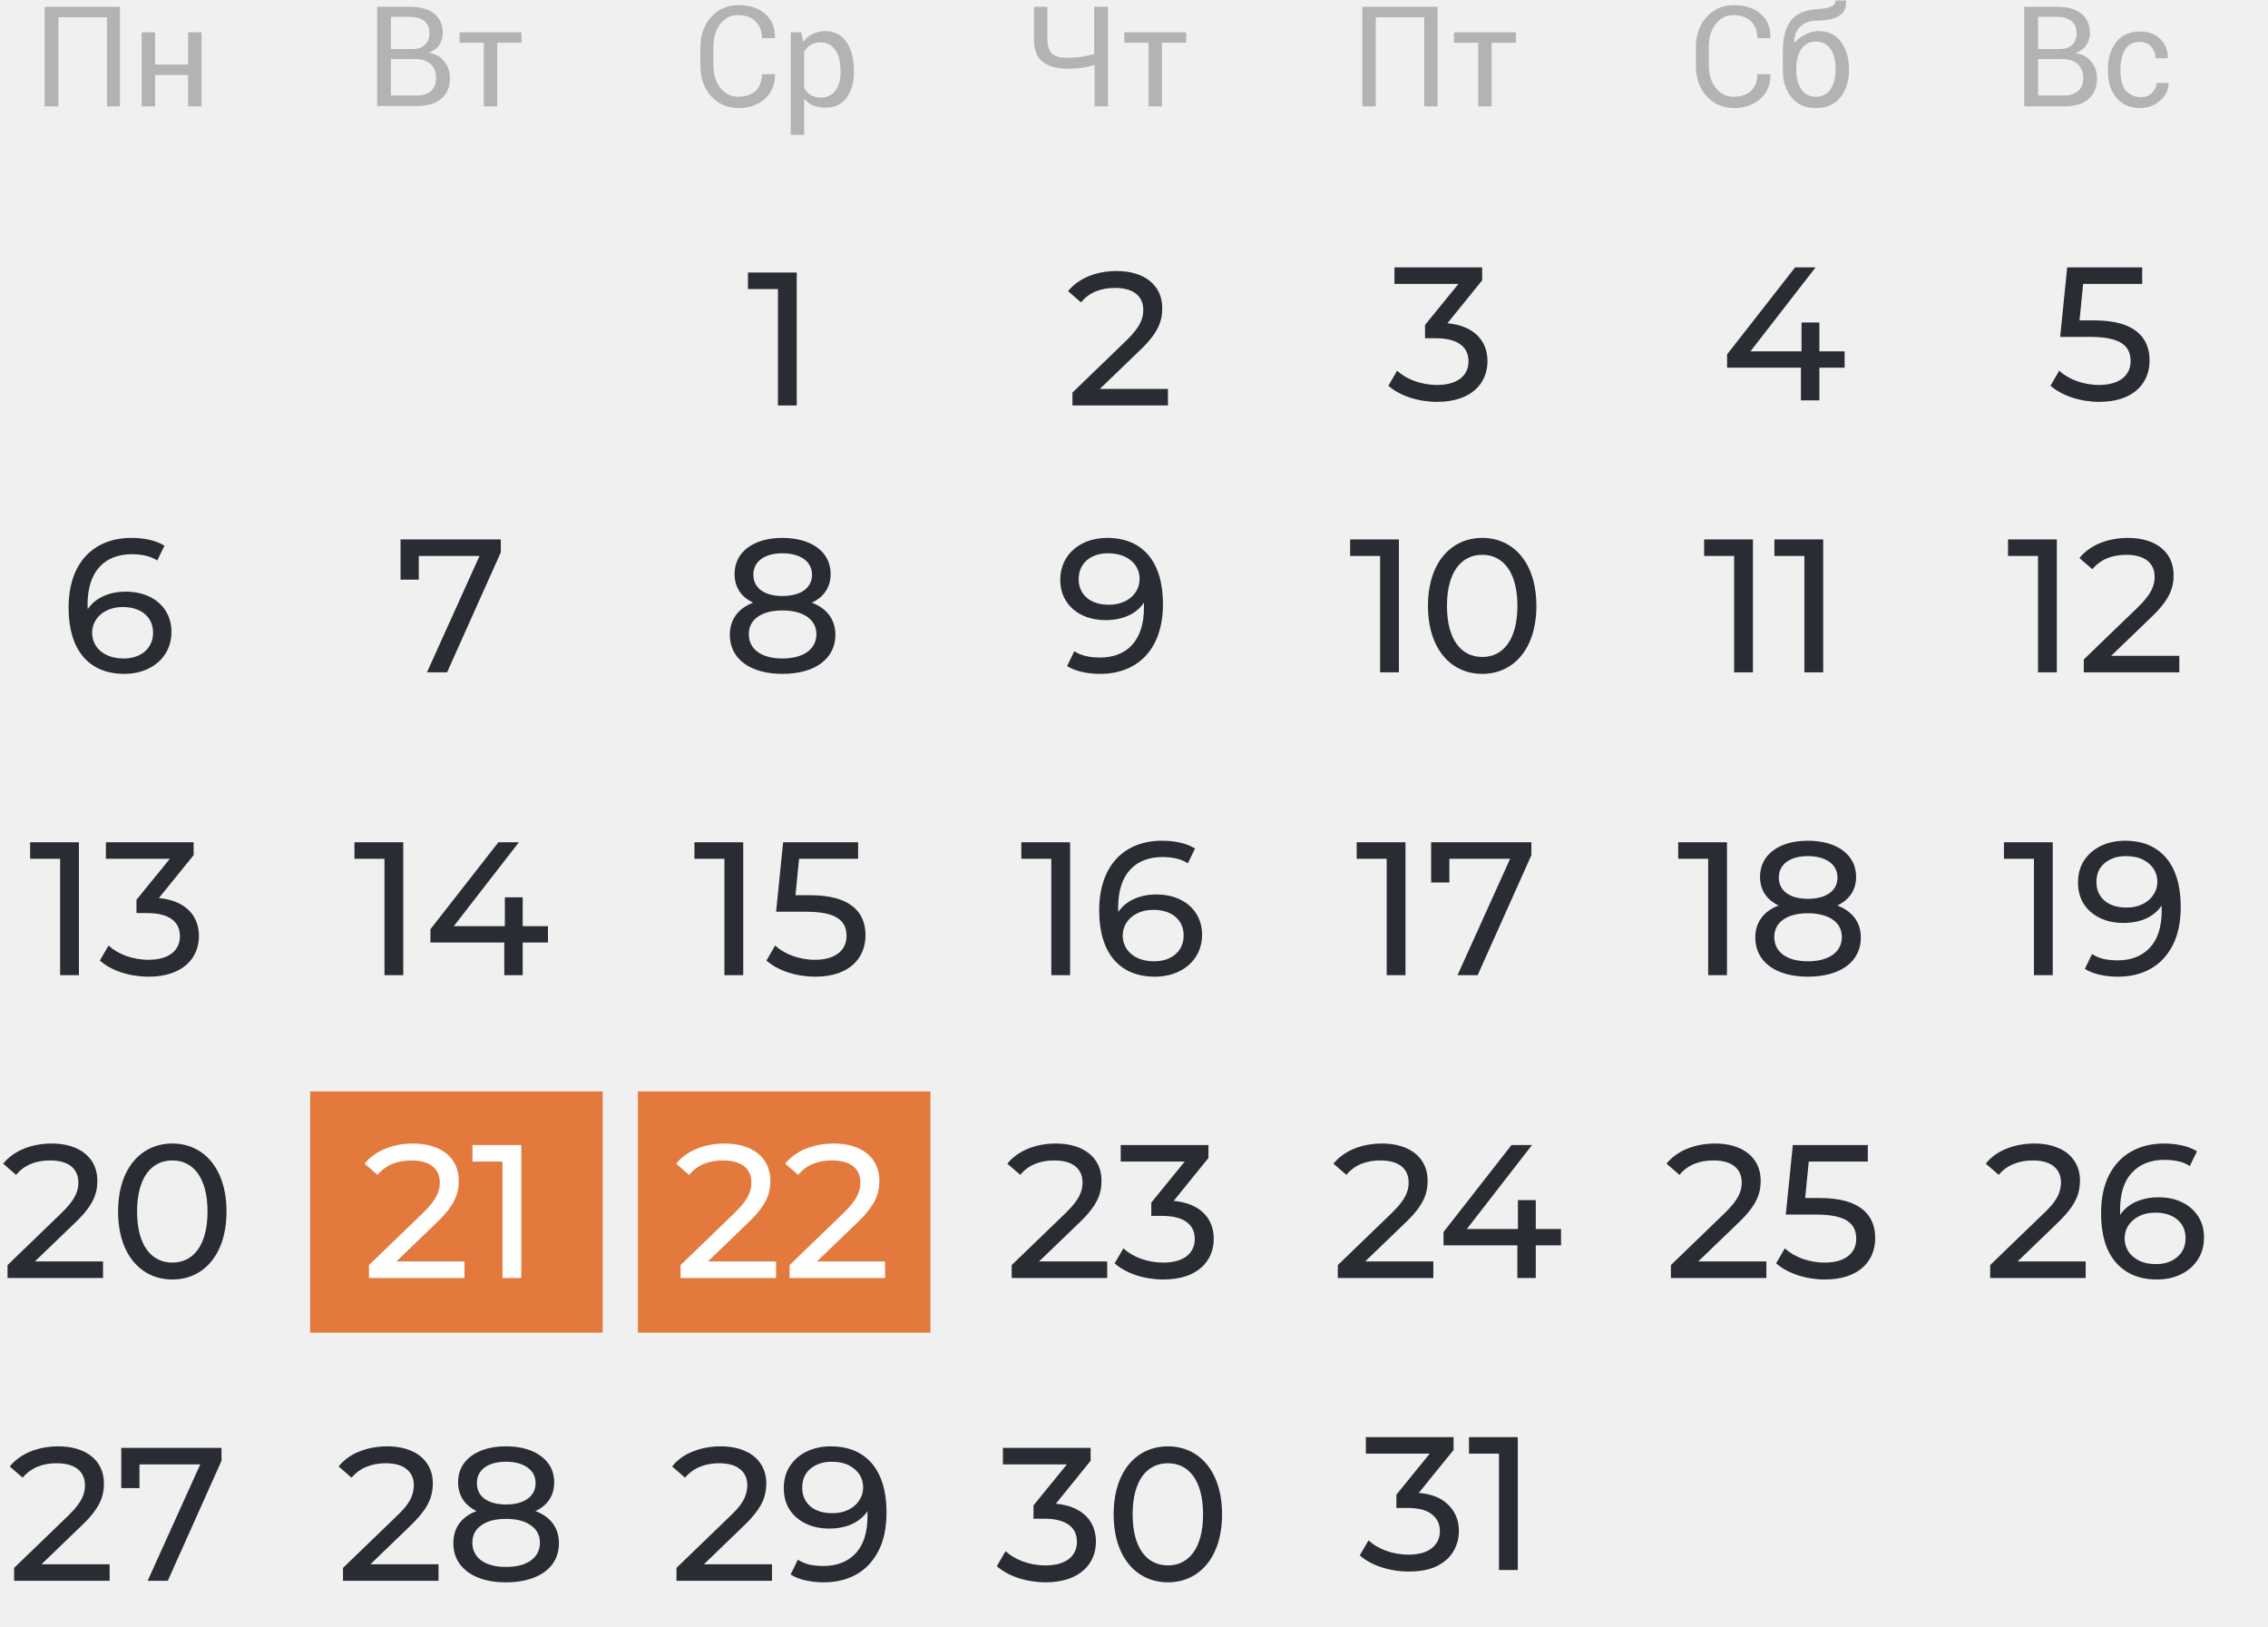
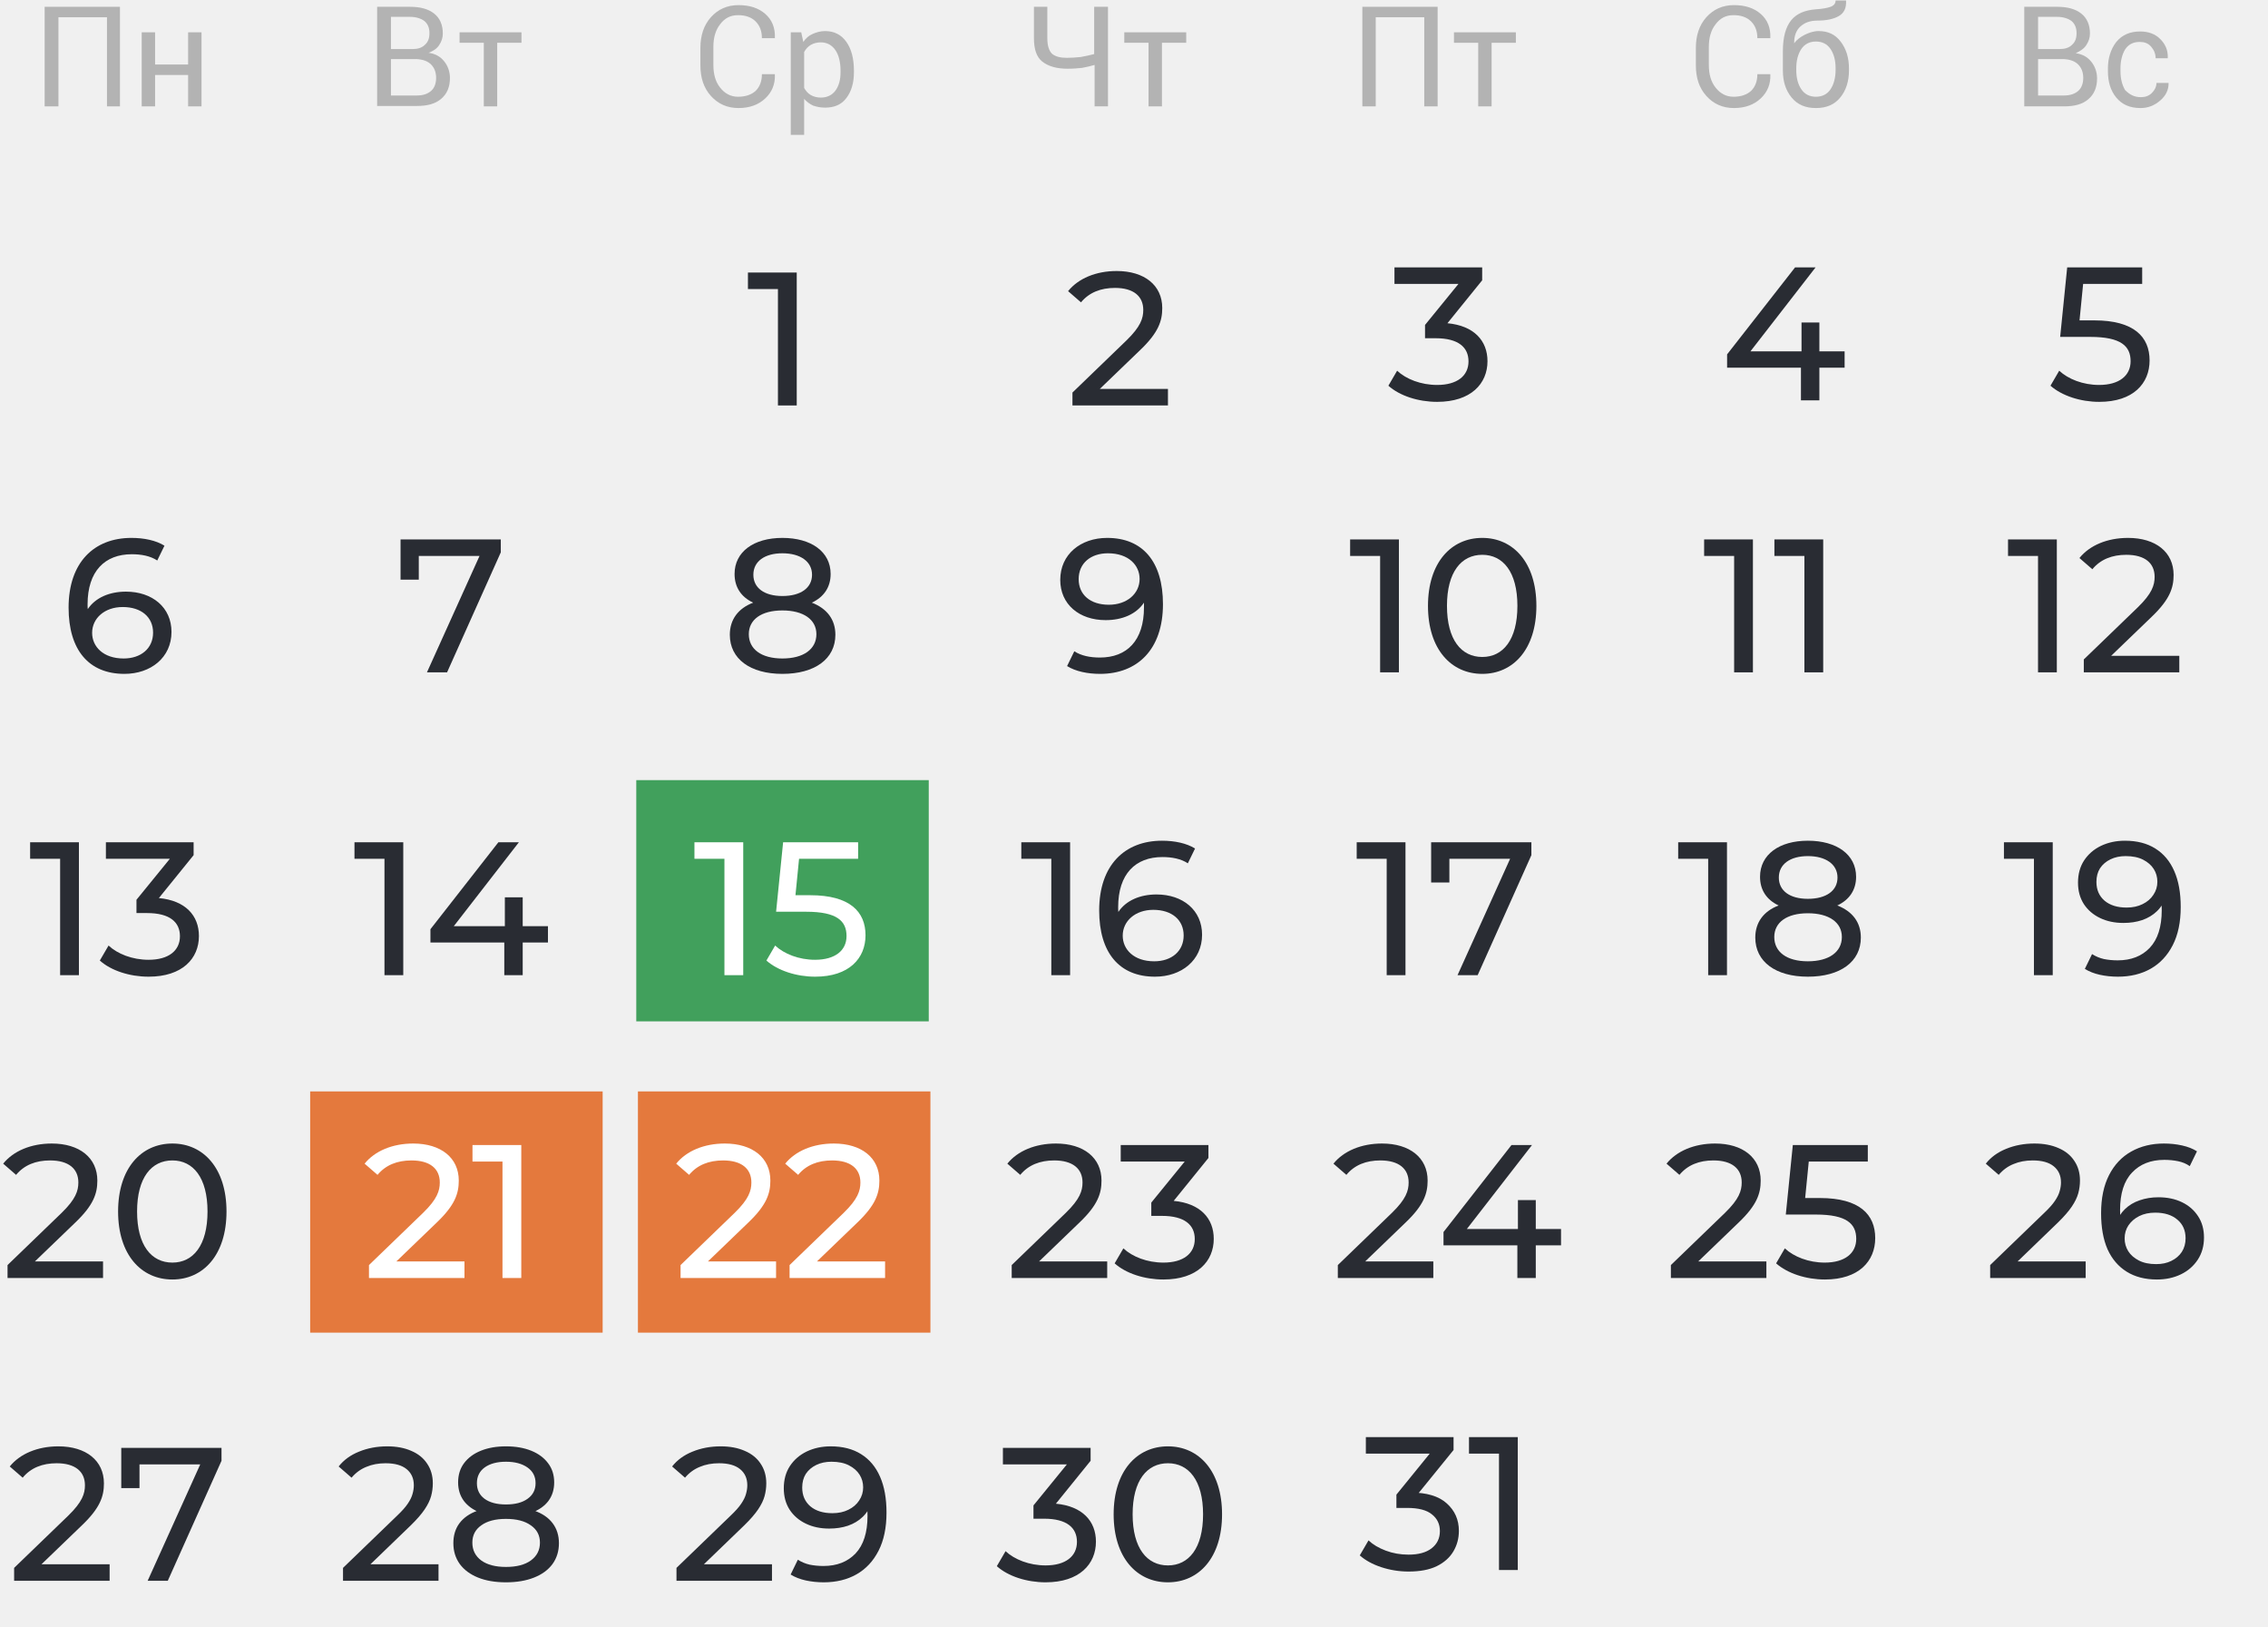
<svg xmlns="http://www.w3.org/2000/svg" width="442" height="317" viewBox="0 0 442 317" fill="none">
+   <path d="M181 152H124V199H181V152Z" fill="#41A05C" />
  <path d="M117.447 212.651H60.447V259.651H117.447V212.651Z" fill="#E4793D" />
  <path d="M181.324 212.651H124.324V259.651H181.324V212.651Z" fill="#E4793D" />
  <mask id="mask0_3949_8071" style="mask-type:luminance" maskUnits="userSpaceOnUse" x="0" y="0" width="442" height="317">
    <path d="M441.5 0H0.5V317H441.5V0Z" fill="white" />
  </mask>
  <g mask="url(#mask0_3949_8071)">
    <mask id="mask1_3949_8071" style="mask-type:luminance" maskUnits="userSpaceOnUse" x="0" y="0" width="432" height="317">
      <path d="M431.5 0H0.5V317H431.5V0Z" fill="white" />
    </mask>
    <g mask="url(#mask1_3949_8071)">
      <path d="M23.457 20.726H20.849V3.361H11.392V20.726H8.701V1.323H23.376V20.726H23.457Z" fill="#B3B3B3" />
      <path d="M39.273 20.726H36.664V14.612H30.224V20.726H27.615V6.296H30.224V12.573H36.664V6.296H39.273V20.726Z" fill="#B3B3B3" />
      <path d="M73.5 20.726V1.323H79.859C81.897 1.323 83.446 1.731 84.588 2.628C85.729 3.524 86.3 4.829 86.3 6.541C86.3 7.356 86.055 8.09 85.566 8.824C85.077 9.557 84.343 9.965 83.528 10.291C84.832 10.454 85.81 11.025 86.544 11.922C87.278 12.818 87.686 13.96 87.686 15.183C87.686 16.976 87.115 18.281 85.974 19.259C84.832 20.237 83.283 20.645 81.245 20.645H73.5V20.726ZM76.19 9.557H80.43C81.408 9.557 82.223 9.313 82.794 8.742C83.446 8.171 83.691 7.438 83.691 6.459C83.691 5.4 83.365 4.666 82.712 4.095C82.06 3.606 81.082 3.28 79.859 3.28H76.19V9.557ZM76.19 11.595V18.607H81.245C82.468 18.607 83.365 18.281 84.017 17.71C84.669 17.139 84.995 16.242 84.995 15.183C84.995 14.123 84.669 13.226 84.017 12.574C83.365 11.922 82.468 11.595 81.245 11.514H81.082H76.19V11.595Z" fill="#B3B3B3" />
      <path d="M101.626 8.334H96.898V20.726H94.289V8.334H89.561V6.296H101.626V8.334Z" fill="#B3B3B3" />
      <path d="M151.012 14.53C151.093 16.405 150.441 17.954 149.137 19.177C147.832 20.4 146.12 21.052 143.919 21.052C141.718 21.052 139.924 20.237 138.538 18.688C137.152 17.139 136.5 15.183 136.5 12.737V9.313C136.5 6.948 137.152 4.91 138.538 3.361C139.924 1.812 141.718 0.997 143.919 0.997C146.12 0.997 147.832 1.568 149.137 2.709C150.441 3.85 151.093 5.399 151.012 7.356V7.438H148.484C148.484 6.052 148.077 4.992 147.261 4.177C146.446 3.361 145.305 2.954 143.837 2.954C142.37 2.954 141.229 3.524 140.332 4.747C139.435 5.889 139.027 7.356 139.027 9.15V12.655C139.027 14.449 139.435 15.916 140.332 17.058C141.229 18.199 142.37 18.851 143.837 18.851C145.305 18.851 146.446 18.444 147.261 17.71C148.077 16.895 148.484 15.835 148.484 14.449H151.012V14.53Z" fill="#B3B3B3" />
      <path d="M166.419 14.041C166.419 16.161 165.93 17.791 164.952 19.096C163.973 20.4 162.587 20.971 160.794 20.971C159.897 20.971 159.163 20.808 158.429 20.563C157.777 20.237 157.207 19.83 156.717 19.259V26.27H154.109V6.296H156.147L156.554 8.171C157.044 7.438 157.614 6.949 158.348 6.622C159.082 6.296 159.897 6.052 160.794 6.052C162.587 6.052 163.973 6.785 164.952 8.171C165.93 9.557 166.419 11.432 166.419 13.797V14.041ZM163.81 13.797C163.81 12.166 163.484 10.78 162.832 9.802C162.18 8.824 161.201 8.253 159.978 8.253C159.245 8.253 158.593 8.416 158.022 8.742C157.451 9.068 157.044 9.557 156.717 10.128V17.139C157.044 17.71 157.451 18.199 158.022 18.525C158.593 18.851 159.245 19.014 159.978 19.014C161.201 19.014 162.18 18.525 162.832 17.628C163.484 16.732 163.81 15.509 163.81 14.123V13.797Z" fill="#B3B3B3" />
      <path d="M215.93 1.323V20.726H213.321V12.655C212.506 12.9 211.691 13.063 210.875 13.226C210.06 13.308 209.163 13.389 208.022 13.389C205.902 13.389 204.272 12.9 203.131 12.003C201.989 11.106 201.5 9.557 201.5 7.438V1.323H204.109V7.438C204.109 8.905 204.435 9.883 205.006 10.454C205.658 11.025 206.636 11.269 207.941 11.269C208.837 11.269 209.734 11.188 210.631 11.106C211.446 10.943 212.343 10.78 213.24 10.536V1.323H215.93Z" fill="#B3B3B3" />
      <path d="M231.174 8.334H226.446V20.726H223.837V8.334H219.109V6.296H231.174V8.334Z" fill="#B3B3B3" />
      <path d="M280.175 20.726H277.566V3.361H268.109V20.726H265.5V1.323H280.175V20.726Z" fill="#B3B3B3" />
      <path d="M295.42 8.335H290.691V20.727H288.083V8.335H283.354V6.296H295.42V8.335Z" fill="#B3B3B3" />
      <path d="M345.012 14.53C345.093 16.405 344.441 17.954 343.137 19.177C341.832 20.4 340.12 21.052 337.919 21.052C335.718 21.052 333.924 20.237 332.538 18.688C331.152 17.139 330.5 15.182 330.5 12.736V9.312C330.5 6.948 331.152 4.91 332.538 3.361C333.924 1.812 335.718 0.997 337.919 0.997C340.12 0.997 341.832 1.567 343.137 2.709C344.441 3.85 345.093 5.399 345.012 7.356V7.437H342.484C342.484 6.051 342.077 4.991 341.261 4.176C340.446 3.361 339.305 2.953 337.837 2.953C336.37 2.953 335.229 3.524 334.332 4.747C333.435 5.888 333.027 7.356 333.027 9.149V12.655C333.027 14.448 333.435 15.916 334.332 17.057C335.229 18.199 336.37 18.851 337.837 18.851C339.305 18.851 340.446 18.443 341.261 17.709C342.077 16.894 342.484 15.834 342.484 14.448H345.012V14.53Z" fill="#B3B3B3" />
      <path d="M354.387 6.051C356.262 6.051 357.648 6.704 358.708 8.09C359.768 9.476 360.338 11.188 360.338 13.389V13.715C360.338 15.835 359.768 17.628 358.626 19.014C357.485 20.4 355.936 21.052 353.898 21.052C351.86 21.052 350.311 20.4 349.169 19.014C348.028 17.628 347.457 15.916 347.457 13.715V13.389C347.457 13.307 347.457 13.226 347.457 13.226C347.457 13.144 347.457 13.144 347.457 13.063V9.965C347.457 7.193 348.028 5.236 349.088 3.932C350.148 2.627 351.778 1.975 353.898 1.812C355.121 1.731 356.099 1.568 356.751 1.323C357.403 1.078 357.73 0.671 357.73 0.1H359.768V0.182C359.849 1.568 359.36 2.546 358.382 3.117C357.403 3.687 356.017 4.013 354.142 4.013C352.756 4.013 351.697 4.421 350.881 5.155C350.066 5.888 349.658 6.948 349.658 8.334V8.416C350.148 7.764 350.881 7.193 351.697 6.785C352.512 6.378 353.49 6.051 354.387 6.051ZM353.898 8.09C352.675 8.09 351.697 8.579 351.044 9.557C350.392 10.535 350.066 11.84 350.066 13.307V13.633C350.066 15.182 350.392 16.405 351.044 17.384C351.697 18.362 352.675 18.851 353.898 18.851C355.121 18.851 356.099 18.362 356.751 17.384C357.403 16.405 357.73 15.101 357.73 13.633V13.307C357.73 11.758 357.403 10.535 356.751 9.557C356.099 8.579 355.121 8.09 353.898 8.09Z" fill="#B3B3B3" />
      <path d="M394.5 20.726V1.323H400.859C402.897 1.323 404.446 1.731 405.588 2.628C406.729 3.524 407.3 4.829 407.3 6.541C407.3 7.356 407.055 8.09 406.566 8.824C406.077 9.557 405.343 9.965 404.528 10.373C405.832 10.536 406.81 11.106 407.544 12.003C408.278 12.9 408.686 14.041 408.686 15.264C408.686 17.058 408.115 18.362 406.973 19.34C405.832 20.319 404.283 20.726 402.245 20.726H394.5ZM397.19 9.557H401.43C402.408 9.557 403.223 9.313 403.794 8.742C404.446 8.171 404.691 7.438 404.691 6.459C404.691 5.4 404.365 4.666 403.712 4.095C403.06 3.606 402.082 3.28 400.859 3.28H397.19V9.557ZM397.19 11.595V18.607H402.245C403.468 18.607 404.365 18.281 405.017 17.71C405.669 17.139 405.995 16.242 405.995 15.183C405.995 14.123 405.669 13.226 405.017 12.574C404.365 11.922 403.468 11.595 402.245 11.514H402.082H397.19V11.595Z" fill="#B3B3B3" />
      <path d="M417.245 18.932C418.061 18.932 418.794 18.688 419.365 18.117C419.936 17.547 420.262 16.894 420.262 16.16H422.626V16.242C422.626 17.465 422.137 18.606 420.996 19.585C419.854 20.563 418.631 21.052 417.164 21.052C415.126 21.052 413.577 20.4 412.435 19.014C411.294 17.628 410.805 15.916 410.805 13.878V13.307C410.805 11.269 411.376 9.557 412.435 8.171C413.577 6.785 415.126 6.133 417.082 6.133C418.713 6.133 420.017 6.622 420.996 7.6C421.974 8.579 422.545 9.801 422.463 11.269V11.351H420.099C420.099 10.454 419.773 9.72 419.202 9.068C418.631 8.416 417.898 8.171 417.001 8.171C415.696 8.171 414.8 8.66 414.147 9.638C413.577 10.617 413.251 11.84 413.251 13.307V13.878C413.251 15.345 413.577 16.568 414.147 17.547C415.044 18.443 415.941 18.932 417.245 18.932Z" fill="#B3B3B3" />
      <path d="M282.083 62.978C287.263 63.459 289.89 66.382 289.89 70.378C289.89 74.744 286.671 78.296 280.085 78.296C276.385 78.296 272.759 77.112 270.576 75.151L272.278 72.228C274.017 73.856 276.903 75.003 280.085 75.003C283.97 75.003 286.19 73.227 286.19 70.415C286.19 67.677 284.229 65.901 279.789 65.901H277.717V63.311L284.229 55.319H271.76V52.1H288.854V54.616L282.083 62.978Z" fill="#292C33" />
      <path d="M263.119 105.1H272.628V131H268.965V108.319H263.119V105.1ZM288.875 131.296C282.807 131.296 278.293 126.486 278.293 118.05C278.293 109.614 282.807 104.804 288.875 104.804C294.906 104.804 299.42 109.614 299.42 118.05C299.42 126.486 294.906 131.296 288.875 131.296ZM288.875 128.003C292.908 128.003 295.72 124.673 295.72 118.05C295.72 111.427 292.908 108.097 288.875 108.097C284.805 108.097 281.993 111.427 281.993 118.05C281.993 124.673 284.805 128.003 288.875 128.003Z" fill="#292C33" />
      <path d="M264.4 164.1H273.909V190H270.246V167.319H264.4V164.1ZM278.909 164.1H298.445V166.616L287.974 190H284.052L294.301 167.319H282.461V171.944H278.909V164.1Z" fill="#292C33" />
      <path d="M266.05 245.781H279.333V249H260.722V246.484L271.267 236.309C274.005 233.645 274.523 232.017 274.523 230.389C274.523 227.725 272.636 226.097 269.01 226.097C266.235 226.097 263.978 226.985 262.387 228.909L259.871 226.726C261.869 224.247 265.31 222.804 269.343 222.804C274.745 222.804 278.223 225.579 278.223 230.019C278.223 232.535 277.483 234.792 273.968 238.159L266.05 245.781ZM304.222 239.454V242.636H299.301V249H295.712V242.636H281.319V240.046L294.565 223.1H298.561L285.87 239.454H295.823V233.83H299.301V239.454H304.222Z" fill="#292C33" />
      <path d="M359.489 68.454V71.636H354.568V78H350.979V71.636H336.586V69.046L349.832 52.1H353.828L341.137 68.454H351.09V62.83H354.568V68.454H359.489Z" fill="#292C33" />
      <path d="M332.111 105.1H341.62V131H337.957V108.319H332.111V105.1ZM345.805 105.1H355.314V131H351.651V108.319H345.805V105.1Z" fill="#292C33" />
      <path d="M327.053 164.1H336.562V190H332.899V167.319H327.053V164.1ZM358.064 176.421C361.024 177.568 362.652 179.714 362.652 182.674C362.652 187.373 358.656 190.296 352.329 190.296C346.039 190.296 342.08 187.373 342.08 182.674C342.08 179.714 343.708 177.531 346.631 176.421C344.263 175.311 343.005 173.387 343.005 170.834C343.005 166.505 346.742 163.804 352.329 163.804C357.953 163.804 361.727 166.505 361.727 170.834C361.727 173.387 360.432 175.311 358.064 176.421ZM352.329 166.801C348.851 166.801 346.668 168.392 346.668 170.982C346.668 173.535 348.777 175.126 352.329 175.126C355.918 175.126 358.101 173.535 358.101 170.982C358.101 168.392 355.807 166.801 352.329 166.801ZM352.329 187.299C356.436 187.299 358.952 185.486 358.952 182.563C358.952 179.714 356.436 177.938 352.329 177.938C348.222 177.938 345.78 179.714 345.78 182.563C345.78 185.486 348.222 187.299 352.329 187.299Z" fill="#292C33" />
      <path d="M330.96 245.781H344.243V249H325.632V246.484L336.177 236.309C338.915 233.645 339.433 232.017 339.433 230.389C339.433 227.725 337.546 226.097 333.92 226.097C331.145 226.097 328.888 226.985 327.297 228.909L324.781 226.726C326.779 224.247 330.22 222.804 334.253 222.804C339.655 222.804 343.133 225.579 343.133 230.019C343.133 232.535 342.393 234.792 338.878 238.159L330.96 245.781ZM354.685 233.423C362.418 233.423 365.452 236.642 365.452 241.23C365.452 245.707 362.27 249.296 355.647 249.296C351.984 249.296 348.358 248.112 346.138 246.151L347.84 243.228C349.579 244.856 352.465 246.003 355.61 246.003C359.532 246.003 361.752 244.19 361.752 241.378C361.752 238.455 359.902 236.642 353.908 236.642H348.025L349.394 223.1H364.009V226.319H352.502L351.799 233.423H354.685Z" fill="#292C33" />
      <path d="M8.081 304.781H21.364V308H2.753V305.484L13.298 295.309C16.036 292.645 16.554 291.017 16.554 289.389C16.554 286.725 14.667 285.097 11.041 285.097C8.266 285.097 6.009 285.985 4.418 287.909L1.902 285.726C3.9 283.247 7.341 281.804 11.374 281.804C16.776 281.804 20.254 284.579 20.254 289.019C20.254 291.535 19.514 293.792 15.999 297.159L8.081 304.781ZM23.632 282.1H43.168V284.616L32.697 308H28.775L39.024 285.319H27.184V289.944H23.632V282.1Z" fill="#292C33" />
      <path d="M66.849 308V305.484L77.394 295.309C78.331 294.421 79.022 293.644 79.466 292.978C79.935 292.287 80.243 291.658 80.391 291.091C80.564 290.499 80.65 289.932 80.65 289.389C80.65 288.057 80.181 287.009 79.244 286.244C78.307 285.479 76.938 285.097 75.137 285.097C73.756 285.097 72.51 285.331 71.4 285.8C70.29 286.244 69.328 286.947 68.514 287.909L65.998 285.726C66.985 284.468 68.304 283.506 69.957 282.84C71.634 282.149 73.472 281.804 75.47 281.804C77.271 281.804 78.837 282.1 80.169 282.692C81.501 283.259 82.525 284.086 83.24 285.171C83.98 286.256 84.35 287.539 84.35 289.019C84.35 289.858 84.239 290.684 84.017 291.498C83.795 292.312 83.376 293.175 82.759 294.088C82.142 295.001 81.254 296.024 80.095 297.159L70.697 306.224L69.809 304.781H85.46V308H66.849ZM98.603 308.296C96.506 308.296 94.693 307.988 93.164 307.371C91.635 306.754 90.451 305.879 89.612 304.744C88.773 303.585 88.354 302.228 88.354 300.674C88.354 299.145 88.749 297.85 89.538 296.789C90.352 295.704 91.524 294.89 93.053 294.347C94.582 293.78 96.432 293.496 98.603 293.496C100.774 293.496 102.624 293.78 104.154 294.347C105.708 294.89 106.892 295.704 107.706 296.789C108.52 297.874 108.927 299.169 108.927 300.674C108.927 302.228 108.507 303.585 107.669 304.744C106.83 305.879 105.634 306.754 104.08 307.371C102.526 307.988 100.7 308.296 98.603 308.296ZM98.603 305.299C100.676 305.299 102.291 304.88 103.451 304.041C104.635 303.178 105.227 302.018 105.227 300.563C105.227 299.132 104.635 298.01 103.451 297.196C102.291 296.357 100.676 295.938 98.603 295.938C96.556 295.938 94.953 296.357 93.793 297.196C92.634 298.01 92.054 299.132 92.054 300.563C92.054 302.018 92.634 303.178 93.793 304.041C94.953 304.88 96.556 305.299 98.603 305.299ZM98.603 295.494C96.63 295.494 94.953 295.235 93.571 294.717C92.19 294.174 91.129 293.41 90.389 292.423C89.649 291.412 89.279 290.215 89.279 288.834C89.279 287.379 89.661 286.133 90.426 285.097C91.215 284.036 92.313 283.222 93.719 282.655C95.125 282.088 96.753 281.804 98.603 281.804C100.478 281.804 102.119 282.088 103.525 282.655C104.931 283.222 106.028 284.036 106.818 285.097C107.607 286.133 108.002 287.379 108.002 288.834C108.002 290.215 107.632 291.412 106.892 292.423C106.152 293.41 105.079 294.174 103.673 294.717C102.267 295.235 100.577 295.494 98.603 295.494ZM98.603 293.126C100.404 293.126 101.81 292.756 102.822 292.016C103.858 291.276 104.376 290.265 104.376 288.982C104.376 287.675 103.845 286.651 102.785 285.911C101.724 285.171 100.33 284.801 98.603 284.801C96.876 284.801 95.495 285.171 94.459 285.911C93.448 286.651 92.942 287.675 92.942 288.982C92.942 290.265 93.435 291.276 94.422 292.016C95.433 292.756 96.827 293.126 98.603 293.126Z" fill="#292C33" />
      <path d="M131.837 308V305.484L142.382 295.309C143.32 294.421 144.01 293.644 144.454 292.978C144.923 292.287 145.231 291.658 145.379 291.091C145.552 290.499 145.638 289.932 145.638 289.389C145.638 288.057 145.17 287.009 144.232 286.244C143.295 285.479 141.926 285.097 140.125 285.097C138.744 285.097 137.498 285.331 136.388 285.8C135.278 286.244 134.316 286.947 133.502 287.909L130.986 285.726C131.973 284.468 133.293 283.506 134.945 282.84C136.623 282.149 138.46 281.804 140.458 281.804C142.259 281.804 143.825 282.1 145.157 282.692C146.489 283.259 147.513 284.086 148.228 285.171C148.968 286.256 149.338 287.539 149.338 289.019C149.338 289.858 149.227 290.684 149.005 291.498C148.783 292.312 148.364 293.175 147.747 294.088C147.131 295.001 146.243 296.024 145.083 297.159L135.685 306.224L134.797 304.781H150.448V308H131.837ZM161.889 281.804C164.233 281.804 166.206 282.31 167.809 283.321C169.437 284.332 170.671 285.8 171.509 287.724C172.348 289.623 172.767 291.954 172.767 294.717C172.767 297.652 172.249 300.131 171.213 302.154C170.177 304.177 168.747 305.706 166.921 306.742C165.096 307.778 162.962 308.296 160.52 308.296C159.312 308.296 158.14 308.173 157.005 307.926C155.895 307.679 154.921 307.297 154.082 306.779L155.488 303.893C156.179 304.337 156.944 304.658 157.782 304.855C158.646 305.028 159.546 305.114 160.483 305.114C163.098 305.114 165.182 304.3 166.736 302.672C168.29 301.019 169.067 298.577 169.067 295.346C169.067 294.828 169.043 294.211 168.993 293.496C168.944 292.781 168.833 292.078 168.66 291.387L169.881 292.645C169.536 293.78 168.956 294.742 168.142 295.531C167.353 296.296 166.391 296.875 165.256 297.27C164.146 297.64 162.925 297.825 161.593 297.825C159.891 297.825 158.374 297.504 157.042 296.863C155.71 296.222 154.662 295.321 153.897 294.162C153.133 292.978 152.75 291.584 152.75 289.981C152.75 288.304 153.145 286.861 153.934 285.652C154.748 284.419 155.846 283.469 157.227 282.803C158.633 282.137 160.187 281.804 161.889 281.804ZM162.037 284.801C160.927 284.801 159.941 285.011 159.077 285.43C158.214 285.849 157.536 286.429 157.042 287.169C156.574 287.909 156.339 288.797 156.339 289.833C156.339 291.362 156.87 292.583 157.93 293.496C158.991 294.384 160.422 294.828 162.222 294.828C163.406 294.828 164.442 294.606 165.33 294.162C166.243 293.718 166.946 293.114 167.439 292.349C167.957 291.584 168.216 290.733 168.216 289.796C168.216 288.883 167.982 288.057 167.513 287.317C167.045 286.577 166.354 285.973 165.441 285.504C164.529 285.035 163.394 284.801 162.037 284.801Z" fill="#292C33" />
      <path d="M205.775 292.978C210.955 293.459 213.582 296.382 213.582 300.378C213.582 304.744 210.363 308.296 203.777 308.296C200.077 308.296 196.451 307.112 194.268 305.151L195.97 302.228C197.709 303.856 200.595 305.003 203.777 305.003C207.662 305.003 209.882 303.227 209.882 300.415C209.882 297.677 207.921 295.901 203.481 295.901H201.409V293.311L207.921 285.319H195.452V282.1H212.546V284.616L205.775 292.978ZM227.615 308.296C221.547 308.296 217.033 303.486 217.033 295.05C217.033 286.614 221.547 281.804 227.615 281.804C233.646 281.804 238.16 286.614 238.16 295.05C238.16 303.486 233.646 308.296 227.615 308.296ZM227.615 305.003C231.648 305.003 234.46 301.673 234.46 295.05C234.46 288.427 231.648 285.097 227.615 285.097C223.545 285.097 220.733 288.427 220.733 295.05C220.733 301.673 223.545 305.003 227.615 305.003Z" fill="#292C33" />
      <path d="M408.156 62.423C415.889 62.423 418.923 65.642 418.923 70.23C418.923 74.707 415.741 78.296 409.118 78.296C405.455 78.296 401.829 77.112 399.609 75.151L401.311 72.228C403.05 73.856 405.936 75.003 409.081 75.003C413.003 75.003 415.223 73.19 415.223 70.378C415.223 67.455 413.373 65.642 407.379 65.642H401.496L402.865 52.1H417.48V55.319H405.973L405.27 62.423H408.156Z" fill="#292C33" />
      <path d="M391.336 105.1H400.845V131H397.182V108.319H391.336V105.1ZM411.431 127.781H424.714V131H406.103V128.484L416.648 118.309C419.386 115.645 419.904 114.017 419.904 112.389C419.904 109.725 418.017 108.097 414.391 108.097C411.616 108.097 409.359 108.985 407.768 110.909L405.252 108.726C407.25 106.247 410.691 104.804 414.724 104.804C420.126 104.804 423.604 107.579 423.604 112.019C423.604 114.535 422.864 116.792 419.349 120.159L411.431 127.781Z" fill="#292C33" />
      <path d="M396.385 190V165.58L397.976 167.319H390.539V164.1H400.048V190H396.385ZM414.112 163.804C416.456 163.804 418.429 164.31 420.032 165.321C421.66 166.332 422.894 167.8 423.732 169.724C424.571 171.623 424.99 173.954 424.99 176.717C424.99 179.652 424.472 182.131 423.436 184.154C422.4 186.177 420.97 187.706 419.144 188.742C417.319 189.778 415.185 190.296 412.743 190.296C411.535 190.296 410.363 190.173 409.228 189.926C408.118 189.679 407.144 189.297 406.305 188.779L407.711 185.893C408.402 186.337 409.167 186.658 410.005 186.855C410.869 187.028 411.769 187.114 412.706 187.114C415.321 187.114 417.405 186.3 418.959 184.672C420.513 183.019 421.29 180.577 421.29 177.346C421.29 176.828 421.266 176.211 421.216 175.496C421.167 174.781 421.056 174.078 420.883 173.387L422.104 174.645C421.759 175.78 421.179 176.742 420.365 177.531C419.576 178.296 418.614 178.875 417.479 179.27C416.369 179.64 415.148 179.825 413.816 179.825C412.114 179.825 410.597 179.504 409.265 178.863C407.933 178.222 406.885 177.321 406.12 176.162C405.356 174.978 404.973 173.584 404.973 171.981C404.973 170.304 405.368 168.861 406.157 167.652C406.971 166.419 408.069 165.469 409.45 164.803C410.856 164.137 412.41 163.804 414.112 163.804ZM414.26 166.801C413.15 166.801 412.164 167.011 411.3 167.43C410.437 167.849 409.759 168.429 409.265 169.169C408.797 169.909 408.562 170.797 408.562 171.833C408.562 173.362 409.093 174.583 410.153 175.496C411.214 176.384 412.645 176.828 414.445 176.828C415.629 176.828 416.665 176.606 417.553 176.162C418.466 175.718 419.169 175.114 419.662 174.349C420.18 173.584 420.439 172.733 420.439 171.796C420.439 170.883 420.205 170.057 419.736 169.317C419.268 168.577 418.577 167.973 417.664 167.504C416.752 167.035 415.617 166.801 414.26 166.801Z" fill="#292C33" />
      <path d="M387.855 249V246.484L398.4 236.309C399.338 235.421 400.028 234.644 400.472 233.978C400.941 233.287 401.249 232.658 401.397 232.091C401.57 231.499 401.656 230.932 401.656 230.389C401.656 229.057 401.188 228.009 400.25 227.244C399.313 226.479 397.944 226.097 396.143 226.097C394.762 226.097 393.516 226.331 392.406 226.8C391.296 227.244 390.334 227.947 389.52 228.909L387.004 226.726C387.991 225.468 389.311 224.506 390.963 223.84C392.641 223.149 394.478 222.804 396.476 222.804C398.277 222.804 399.843 223.1 401.175 223.692C402.507 224.259 403.531 225.086 404.246 226.171C404.986 227.256 405.356 228.539 405.356 230.019C405.356 230.858 405.245 231.684 405.023 232.498C404.801 233.312 404.382 234.175 403.765 235.088C403.149 236.001 402.261 237.024 401.101 238.159L391.703 247.224L390.815 245.781H406.466V249H387.855ZM420.35 249.296C418.056 249.296 416.095 248.79 414.467 247.779C412.839 246.768 411.594 245.312 410.73 243.413C409.892 241.489 409.472 239.146 409.472 236.383C409.472 233.448 409.99 230.969 411.026 228.946C412.062 226.923 413.505 225.394 415.355 224.358C417.205 223.322 419.327 222.804 421.719 222.804C422.953 222.804 424.124 222.927 425.234 223.174C426.369 223.421 427.343 223.803 428.157 224.321L426.751 227.207C426.085 226.738 425.321 226.418 424.457 226.245C423.619 226.072 422.731 225.986 421.793 225.986C419.154 225.986 417.057 226.812 415.503 228.465C413.949 230.093 413.172 232.523 413.172 235.754C413.172 236.272 413.197 236.889 413.246 237.604C413.296 238.319 413.419 239.022 413.616 239.713L412.358 238.455C412.728 237.32 413.308 236.371 414.097 235.606C414.911 234.817 415.873 234.237 416.983 233.867C418.118 233.472 419.339 233.275 420.646 233.275C422.373 233.275 423.902 233.596 425.234 234.237C426.566 234.878 427.615 235.791 428.379 236.975C429.144 238.134 429.526 239.516 429.526 241.119C429.526 242.772 429.119 244.215 428.305 245.448C427.491 246.681 426.394 247.631 425.012 248.297C423.631 248.963 422.077 249.296 420.35 249.296ZM420.202 246.299C421.337 246.299 422.324 246.089 423.162 245.67C424.026 245.251 424.704 244.671 425.197 243.931C425.691 243.166 425.937 242.278 425.937 241.267C425.937 239.738 425.407 238.529 424.346 237.641C423.286 236.728 421.843 236.272 420.017 236.272C418.833 236.272 417.797 236.494 416.909 236.938C416.021 237.382 415.318 237.986 414.8 238.751C414.307 239.491 414.06 240.342 414.06 241.304C414.06 242.192 414.295 243.018 414.763 243.783C415.232 244.523 415.923 245.127 416.835 245.596C417.748 246.065 418.87 246.299 420.202 246.299Z" fill="#292C33" />
      <path d="M24.541 115.275C29.684 115.275 33.421 118.346 33.421 123.119C33.421 128.114 29.388 131.296 24.245 131.296C17.289 131.296 13.367 126.634 13.367 118.383C13.367 109.54 18.362 104.804 25.614 104.804C28.056 104.804 30.387 105.285 32.052 106.321L30.646 109.207C29.314 108.319 27.538 107.986 25.688 107.986C20.434 107.986 17.067 111.279 17.067 117.754C17.067 118.05 17.067 118.346 17.104 118.679C18.584 116.459 21.322 115.275 24.541 115.275ZM24.097 128.299C27.464 128.299 29.832 126.338 29.832 123.267C29.832 120.233 27.538 118.272 23.912 118.272C20.397 118.272 17.955 120.455 17.955 123.304C17.955 125.968 20.101 128.299 24.097 128.299Z" fill="#292C33" />
      <path d="M5.871 164.1H15.38V190H11.717V167.319H5.871V164.1ZM30.961 174.978C36.141 175.459 38.768 178.382 38.768 182.378C38.768 186.744 35.549 190.296 28.963 190.296C25.263 190.296 21.637 189.112 19.454 187.151L21.156 184.228C22.895 185.856 25.781 187.003 28.963 187.003C32.848 187.003 35.068 185.227 35.068 182.415C35.068 179.677 33.107 177.901 28.667 177.901H26.595V175.311L33.107 167.319H20.638V164.1H37.732V166.616L30.961 174.978Z" fill="#292C33" />
      <path d="M6.798 245.781H20.081V249H1.47V246.484L12.015 236.309C14.753 233.645 15.271 232.017 15.271 230.389C15.271 227.725 13.384 226.097 9.758 226.097C6.983 226.097 4.726 226.985 3.135 228.909L0.619 226.726C2.617 224.247 6.058 222.804 10.091 222.804C15.493 222.804 18.971 225.579 18.971 230.019C18.971 232.535 18.231 234.792 14.716 238.159L6.798 245.781ZM33.597 249.296C27.529 249.296 23.015 244.486 23.015 236.05C23.015 227.614 27.529 222.804 33.597 222.804C39.628 222.804 44.142 227.614 44.142 236.05C44.142 244.486 39.628 249.296 33.597 249.296ZM33.597 246.003C37.63 246.003 40.442 242.673 40.442 236.05C40.442 229.427 37.63 226.097 33.597 226.097C29.527 226.097 26.715 229.427 26.715 236.05C26.715 242.673 29.527 246.003 33.597 246.003Z" fill="#292C33" />
      <path d="M78.062 105.1H97.599V107.616L87.127 131H83.206L93.454 108.319H81.615V112.944H78.062V105.1Z" fill="#292C33" />
      <path d="M69.082 164.1H78.591V190H74.928V167.319H69.082V164.1ZM106.789 180.454V183.636H101.868V190H98.279V183.636H83.886V181.046L97.132 164.1H101.128L88.437 180.454H98.39V174.83H101.868V180.454H106.789Z" fill="#292C33" />
      <path d="M77.236 245.781H90.519V249H71.908V246.484L82.453 236.309C85.191 233.645 85.709 232.017 85.709 230.389C85.709 227.725 83.822 226.097 80.196 226.097C77.421 226.097 75.164 226.985 73.573 228.909L71.057 226.726C73.055 224.247 76.496 222.804 80.529 222.804C85.931 222.804 89.409 225.579 89.409 230.019C89.409 232.535 88.669 234.792 85.154 238.159L77.236 245.781ZM92.081 223.1H101.59V249H97.927V226.319H92.081V223.1Z" fill="white" />
      <path d="M145.764 53.1H155.273V79H151.61V56.319H145.764V53.1Z" fill="#292C33" />
      <path d="M158.216 117.421C161.176 118.568 162.804 120.714 162.804 123.674C162.804 128.373 158.808 131.296 152.481 131.296C146.191 131.296 142.232 128.373 142.232 123.674C142.232 120.714 143.86 118.531 146.783 117.421C144.415 116.311 143.157 114.387 143.157 111.834C143.157 107.505 146.894 104.804 152.481 104.804C158.105 104.804 161.879 107.505 161.879 111.834C161.879 114.387 160.584 116.311 158.216 117.421ZM152.481 107.801C149.003 107.801 146.82 109.392 146.82 111.982C146.82 114.535 148.929 116.126 152.481 116.126C156.07 116.126 158.253 114.535 158.253 111.982C158.253 109.392 155.959 107.801 152.481 107.801ZM152.481 128.299C156.588 128.299 159.104 126.486 159.104 123.563C159.104 120.714 156.588 118.938 152.481 118.938C148.374 118.938 145.932 120.714 145.932 123.563C145.932 126.486 148.374 128.299 152.481 128.299Z" fill="#292C33" />
-       <path d="M135.336 164.1H144.845V190H141.182V167.319H135.336V164.1ZM157.91 174.423C165.643 174.423 168.677 177.642 168.677 182.23C168.677 186.707 165.495 190.296 158.872 190.296C155.209 190.296 151.583 189.112 149.363 187.151L151.065 184.228C152.804 185.856 155.69 187.003 158.835 187.003C162.757 187.003 164.977 185.19 164.977 182.378C164.977 179.455 163.127 177.642 157.133 177.642H151.25L152.619 164.1H167.234V167.319H155.727L155.024 174.423H157.91Z" fill="#292C33" />
+       <path d="M135.336 164.1H144.845V190H141.182V167.319H135.336V164.1ZM157.91 174.423C165.643 174.423 168.677 177.642 168.677 182.23C168.677 186.707 165.495 190.296 158.872 190.296C155.209 190.296 151.583 189.112 149.363 187.151L151.065 184.228C152.804 185.856 155.69 187.003 158.835 187.003C162.757 187.003 164.977 185.19 164.977 182.378C164.977 179.455 163.127 177.642 157.133 177.642H151.25L152.619 164.1H167.234V167.319H155.727L155.024 174.423H157.91Z" fill="white" />
      <path d="M137.96 245.781H151.243V249H132.632V246.484L143.177 236.309C145.915 233.645 146.433 232.017 146.433 230.389C146.433 227.725 144.546 226.097 140.92 226.097C138.145 226.097 135.888 226.985 134.297 228.909L131.781 226.726C133.779 224.247 137.22 222.804 141.253 222.804C146.655 222.804 150.133 225.579 150.133 230.019C150.133 232.535 149.393 234.792 145.878 238.159L137.96 245.781ZM159.206 245.781H172.489V249H153.878V246.484L164.423 236.309C167.161 233.645 167.679 232.017 167.679 230.389C167.679 227.725 165.792 226.097 162.166 226.097C159.391 226.097 157.134 226.985 155.543 228.909L153.027 226.726C155.025 224.247 158.466 222.804 162.499 222.804C167.901 222.804 171.379 225.579 171.379 230.019C171.379 232.535 170.639 234.792 167.124 238.159L159.206 245.781Z" fill="white" />
      <path d="M215.766 104.804C222.722 104.804 226.644 109.466 226.644 117.717C226.644 126.56 221.649 131.296 214.397 131.296C211.955 131.296 209.624 130.815 207.959 129.779L209.365 126.893C210.734 127.781 212.473 128.114 214.36 128.114C219.614 128.114 222.944 124.821 222.944 118.346V117.421C221.427 119.678 218.689 120.825 215.47 120.825C210.327 120.825 206.627 117.754 206.627 112.981C206.627 107.986 210.623 104.804 215.766 104.804ZM216.099 117.828C219.651 117.828 222.093 115.645 222.093 112.796C222.093 110.132 219.947 107.801 215.914 107.801C212.547 107.801 210.216 109.762 210.216 112.833C210.216 115.867 212.473 117.828 216.099 117.828Z" fill="#292C33" />
      <path d="M199.039 164.1H208.548V190H204.885V167.319H199.039V164.1ZM225.387 174.275C230.53 174.275 234.267 177.346 234.267 182.119C234.267 187.114 230.234 190.296 225.091 190.296C218.135 190.296 214.213 185.634 214.213 177.383C214.213 168.54 219.208 163.804 226.46 163.804C228.902 163.804 231.233 164.285 232.898 165.321L231.492 168.207C230.16 167.319 228.384 166.986 226.534 166.986C221.28 166.986 217.913 170.279 217.913 176.754C217.913 177.05 217.913 177.346 217.95 177.679C219.43 175.459 222.168 174.275 225.387 174.275ZM224.943 187.299C228.31 187.299 230.678 185.338 230.678 182.267C230.678 179.233 228.384 177.272 224.758 177.272C221.243 177.272 218.801 179.455 218.801 182.304C218.801 184.968 220.947 187.299 224.943 187.299Z" fill="#292C33" />
      <path d="M202.495 245.781H215.778V249H197.167V246.484L207.712 236.309C210.45 233.645 210.968 232.017 210.968 230.389C210.968 227.725 209.081 226.097 205.455 226.097C202.68 226.097 200.423 226.985 198.832 228.909L196.316 226.726C198.314 224.247 201.755 222.804 205.788 222.804C211.19 222.804 214.668 225.579 214.668 230.019C214.668 232.535 213.928 234.792 210.413 238.159L202.495 245.781ZM228.736 233.978C233.916 234.459 236.543 237.382 236.543 241.378C236.543 245.744 233.324 249.296 226.738 249.296C223.038 249.296 219.412 248.112 217.229 246.151L218.931 243.228C220.67 244.856 223.556 246.003 226.738 246.003C230.623 246.003 232.843 244.227 232.843 241.415C232.843 238.677 230.882 236.901 226.442 236.901H224.37V234.311L230.882 226.319H218.413V223.1H235.507V225.616L228.736 233.978Z" fill="#292C33" />
      <path d="M214.333 75.781H227.616V79H209.005V76.484L219.55 66.309C222.288 63.645 222.806 62.017 222.806 60.389C222.806 57.725 220.919 56.097 217.293 56.097C214.518 56.097 212.261 56.985 210.67 58.909L208.154 56.726C210.152 54.247 213.593 52.804 217.626 52.804C223.028 52.804 226.506 55.579 226.506 60.019C226.506 62.535 225.766 64.792 222.251 68.159L214.333 75.781Z" fill="#292C33" />
    </g>
    <path d="M274.509 306.196C272.684 306.196 270.908 305.912 269.181 305.345C267.479 304.778 266.086 304.013 265 303.051L266.702 300.128C267.566 300.942 268.688 301.608 270.069 302.126C271.451 302.644 272.931 302.903 274.509 302.903C276.433 302.903 277.926 302.496 278.986 301.682C280.072 300.843 280.614 299.721 280.614 298.315C280.614 296.958 280.096 295.873 279.06 295.059C278.049 294.22 276.433 293.801 274.213 293.801H272.141V291.211L279.837 281.739L280.355 283.219H266.184V280H283.278V282.516L275.619 291.951L273.695 290.804H274.916C278.049 290.804 280.392 291.507 281.946 292.913C283.525 294.319 284.314 296.107 284.314 298.278C284.314 299.733 283.957 301.065 283.241 302.274C282.526 303.483 281.441 304.445 279.985 305.16C278.555 305.851 276.729 306.196 274.509 306.196ZM292.131 305.9V281.48L293.722 283.219H286.285V280H295.794V305.9H292.131Z" fill="#292C33" />
  </g>
</svg>
